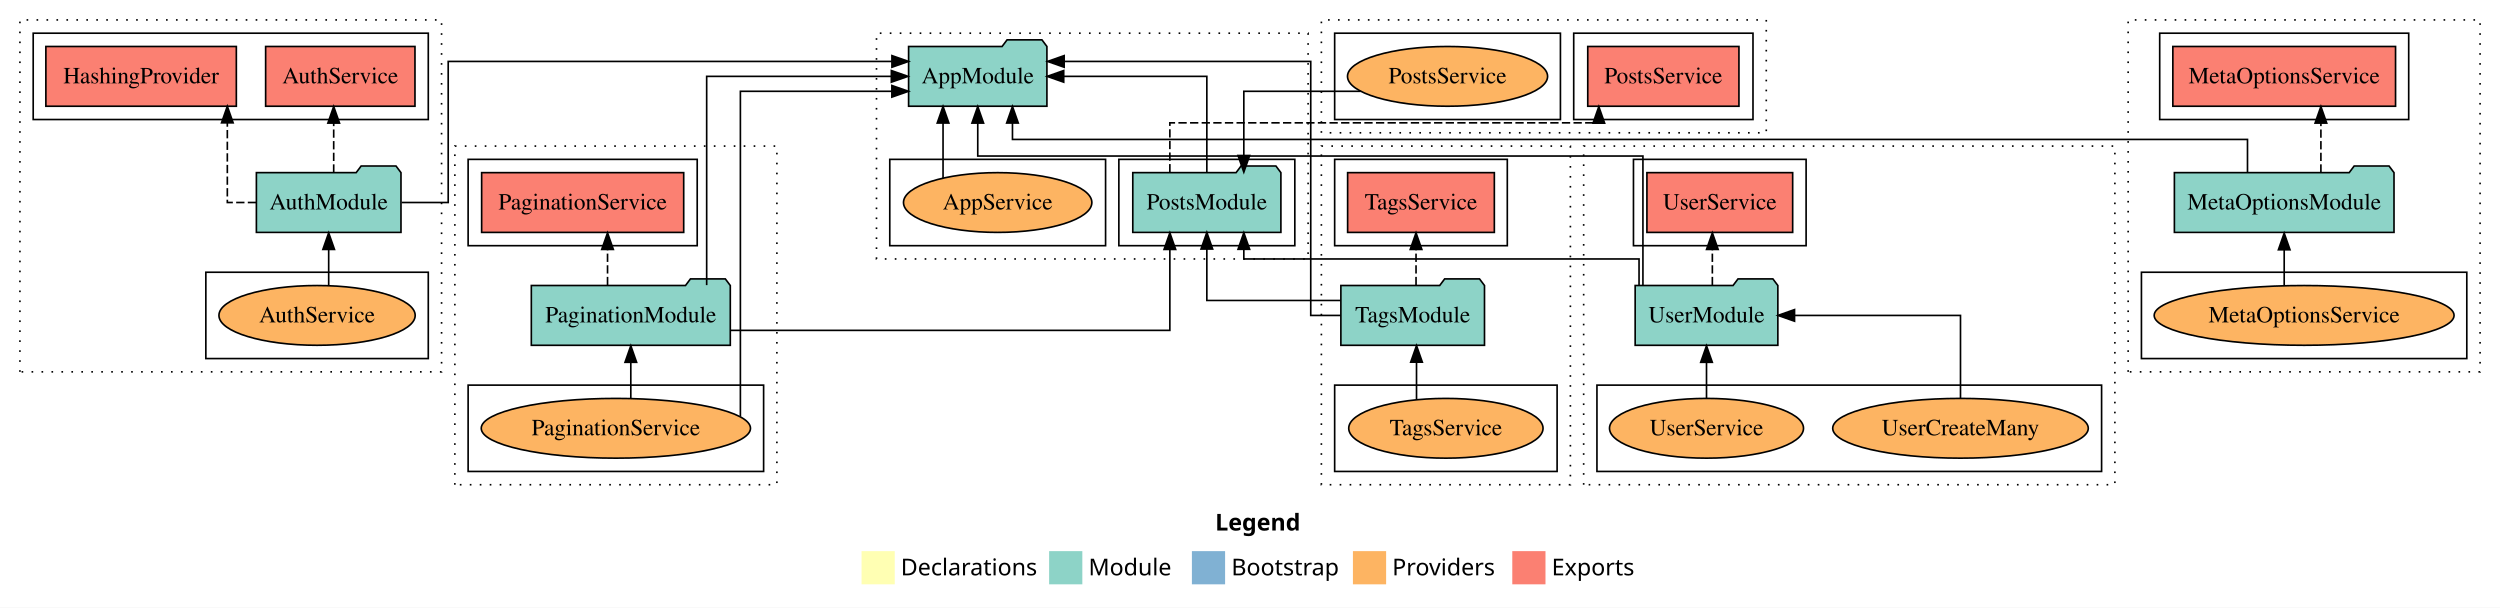
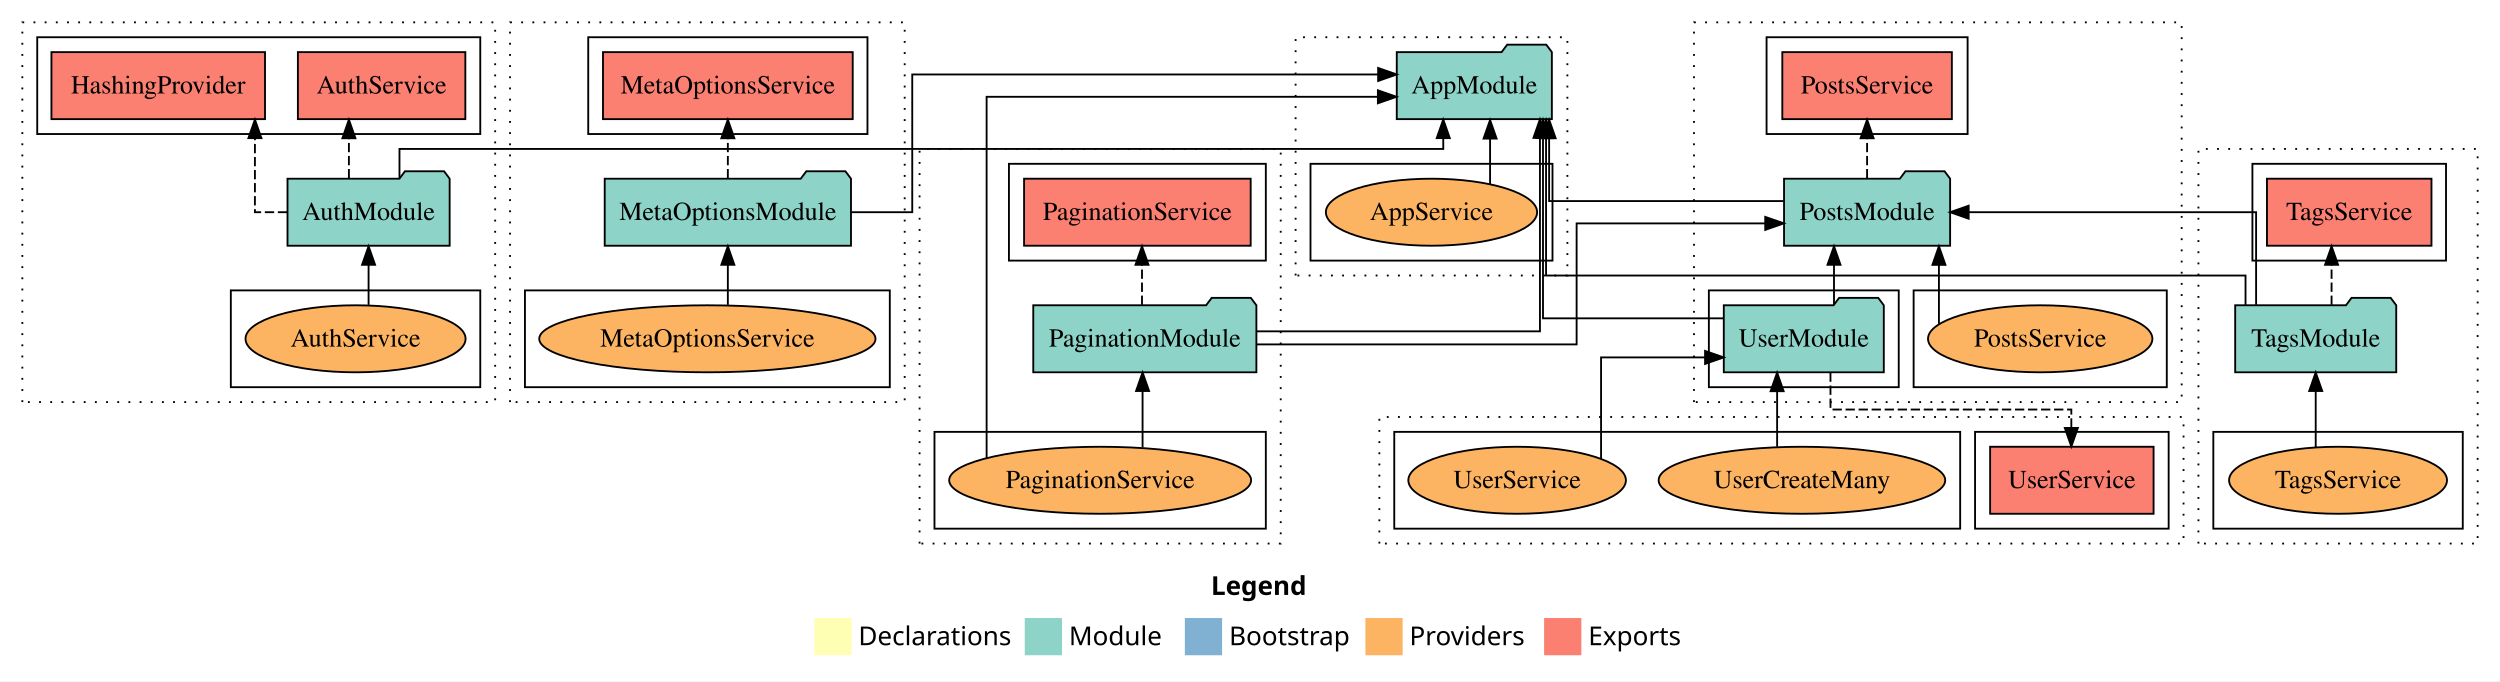
- <svg xmlns="http://www.w3.org/2000/svg" width="1506pt" height="366pt" viewBox="0.00 0.00 1506.00 366.00">
+ <svg xmlns="http://www.w3.org/2000/svg" width="1343pt" height="366pt" viewBox="0.00 0.00 1343.00 366.00">
  <g id="graph0" class="graph" transform="scale(1 1) rotate(0) translate(4 362)">
-     <polygon fill="white" stroke="transparent" points="-4,4 -4,-362 1502,-362 1502,4 -4,4" />
-     <text text-anchor="start" x="728.01" y="-42.4" font-family="Times-12" font-weight="bold" font-size="14.00">Legend</text>
-     <polygon fill="#ffffb3" stroke="transparent" points="515,-10 515,-30 535,-30 535,-10 515,-10" />
-     <text text-anchor="start" x="538.63" y="-15.4" font-family="Times-12" font-size="14.00">  Declarations</text>
-     <polygon fill="#8dd3c7" stroke="transparent" points="628,-10 628,-30 648,-30 648,-10 628,-10" />
-     <text text-anchor="start" x="651.73" y="-15.4" font-family="Times-12" font-size="14.00">  Module</text>
-     <polygon fill="#80b1d3" stroke="transparent" points="714,-10 714,-30 734,-30 734,-10 714,-10" />
-     <text text-anchor="start" x="737.78" y="-15.4" font-family="Times-12" font-size="14.00">  Bootstrap</text>
-     <polygon fill="#fdb462" stroke="transparent" points="811,-10 811,-30 831,-30 831,-10 811,-10" />
-     <text text-anchor="start" x="834.67" y="-15.4" font-family="Times-12" font-size="14.00">  Providers</text>
-     <polygon fill="#fb8072" stroke="transparent" points="907,-10 907,-30 927,-30 927,-10 907,-10" />
-     <text text-anchor="start" x="930.73" y="-15.4" font-family="Times-12" font-size="14.00">  Exports</text>
+     <polygon fill="white" stroke="transparent" points="-4,4 -4,-362 1339,-362 1339,4 -4,4" />
+     <text text-anchor="start" x="646.51" y="-42.4" font-family="Times-12" font-weight="bold" font-size="14.00">Legend</text>
+     <polygon fill="#ffffb3" stroke="transparent" points="433.5,-10 433.5,-30 453.5,-30 453.5,-10 433.5,-10" />
+     <text text-anchor="start" x="457.13" y="-15.4" font-family="Times-12" font-size="14.00">  Declarations</text>
+     <polygon fill="#8dd3c7" stroke="transparent" points="546.5,-10 546.5,-30 566.5,-30 566.5,-10 546.5,-10" />
+     <text text-anchor="start" x="570.23" y="-15.4" font-family="Times-12" font-size="14.00">  Module</text>
+     <polygon fill="#80b1d3" stroke="transparent" points="632.5,-10 632.5,-30 652.5,-30 652.5,-10 632.5,-10" />
+     <text text-anchor="start" x="656.28" y="-15.4" font-family="Times-12" font-size="14.00">  Bootstrap</text>
+     <polygon fill="#fdb462" stroke="transparent" points="729.5,-10 729.5,-30 749.5,-30 749.5,-10 729.5,-10" />
+     <text text-anchor="start" x="753.17" y="-15.4" font-family="Times-12" font-size="14.00">  Providers</text>
+     <polygon fill="#fb8072" stroke="transparent" points="825.5,-10 825.5,-30 845.5,-30 845.5,-10 825.5,-10" />
+     <text text-anchor="start" x="849.23" y="-15.4" font-family="Times-12" font-size="14.00">  Exports</text>
+     <g id="clust19" class="cluster">
+       <polygon fill="none" stroke="black" stroke-dasharray="1,5" points="490,-70 490,-282 684,-282 684,-70 490,-70" />
+     </g>
+     <g id="clust22" class="cluster">
+       <polygon fill="none" stroke="black" points="538,-222 538,-274 676,-274 676,-222 538,-222" />
+     </g>
+     <g id="clust24" class="cluster">
+       <polygon fill="none" stroke="black" points="498,-78 498,-130 676,-130 676,-78 498,-78" />
+     </g>
    <g id="clust31" class="cluster">
-       <polygon fill="none" stroke="black" stroke-dasharray="1,5" points="792,-70 792,-274 942,-274 942,-70 792,-70" />
+       <polygon fill="none" stroke="black" stroke-dasharray="1,5" points="1177,-70 1177,-282 1327,-282 1327,-70 1177,-70" />
    </g>
    <g id="clust34" class="cluster">
-       <polygon fill="none" stroke="black" points="800,-214 800,-266 904,-266 904,-214 800,-214" />
+       <polygon fill="none" stroke="black" points="1206,-222 1206,-274 1310,-274 1310,-222 1206,-222" />
    </g>
    <g id="clust36" class="cluster">
-       <polygon fill="none" stroke="black" points="800,-78 800,-130 934,-130 934,-78 800,-78" />
-     </g>
-     <g id="clust37" class="cluster">
-       <polygon fill="none" stroke="black" stroke-dasharray="1,5" points="950,-70 950,-274 1270,-274 1270,-70 950,-70" />
-     </g>
-     <g id="clust40" class="cluster">
-       <polygon fill="none" stroke="black" points="980,-214 980,-266 1084,-266 1084,-214 980,-214" />
-     </g>
-     <g id="clust42" class="cluster">
-       <polygon fill="none" stroke="black" points="958,-78 958,-130 1262,-130 1262,-78 958,-78" />
+       <polygon fill="none" stroke="black" points="1185,-78 1185,-130 1319,-130 1319,-78 1185,-78" />
+     </g>
+     <g id="clust25" class="cluster">
+       <polygon fill="none" stroke="black" stroke-dasharray="1,5" points="906,-146 906,-350 1168,-350 1168,-146 906,-146" />
+     </g>
+     <g id="clust27" class="cluster">
+       <polygon fill="none" stroke="black" points="914,-154 914,-206 1016,-206 1016,-154 914,-154" />
+     </g>
+     <g id="clust28" class="cluster">
+       <polygon fill="none" stroke="black" points="945,-290 945,-342 1053,-342 1053,-290 945,-290" />
+     </g>
+     <g id="clust30" class="cluster">
+       <polygon fill="none" stroke="black" points="1024,-154 1024,-206 1160,-206 1160,-154 1024,-154" />
    </g>
    <g id="clust7" class="cluster">
-       <polygon fill="none" stroke="black" stroke-dasharray="1,5" points="8,-138 8,-350 262,-350 262,-138 8,-138" />
-     </g>
-     <g id="clust12" class="cluster">
-       <polygon fill="none" stroke="black" points="120,-146 120,-198 254,-198 254,-146 120,-146" />
+       <polygon fill="none" stroke="black" stroke-dasharray="1,5" points="8,-146 8,-350 262,-350 262,-146 8,-146" />
    </g>
    <g id="clust10" class="cluster">
      <polygon fill="none" stroke="black" points="16,-290 16,-342 254,-342 254,-290 16,-290" />
    </g>
-     <g id="clust19" class="cluster">
-       <polygon fill="none" stroke="black" stroke-dasharray="1,5" points="270,-70 270,-274 464,-274 464,-70 270,-70" />
-     </g>
-     <g id="clust24" class="cluster">
-       <polygon fill="none" stroke="black" points="278,-78 278,-130 456,-130 456,-78 278,-78" />
-     </g>
-     <g id="clust22" class="cluster">
-       <polygon fill="none" stroke="black" points="278,-214 278,-266 416,-266 416,-214 278,-214" />
+     <g id="clust12" class="cluster">
+       <polygon fill="none" stroke="black" points="120,-154 120,-206 254,-206 254,-154 120,-154" />
    </g>
    <g id="clust13" class="cluster">
-       <polygon fill="none" stroke="black" stroke-dasharray="1,5" points="1278,-138 1278,-350 1490,-350 1490,-138 1278,-138" />
+       <polygon fill="none" stroke="black" stroke-dasharray="1,5" points="270,-146 270,-350 482,-350 482,-146 270,-146" />
+     </g>
+     <g id="clust18" class="cluster">
+       <polygon fill="none" stroke="black" points="278,-154 278,-206 474,-206 474,-154 278,-154" />
    </g>
    <g id="clust16" class="cluster">
-       <polygon fill="none" stroke="black" points="1297,-290 1297,-342 1447,-342 1447,-290 1297,-290" />
-     </g>
-     <g id="clust18" class="cluster">
-       <polygon fill="none" stroke="black" points="1286,-146 1286,-198 1482,-198 1482,-146 1286,-146" />
+       <polygon fill="none" stroke="black" points="312,-290 312,-342 462,-342 462,-290 312,-290" />
    </g>
    <g id="clust1" class="cluster">
-       <polygon fill="none" stroke="black" stroke-dasharray="1,5" points="524,-206 524,-342 784,-342 784,-206 524,-206" />
+       <polygon fill="none" stroke="black" stroke-dasharray="1,5" points="692,-214 692,-342 838,-342 838,-214 692,-214" />
    </g>
    <g id="clust6" class="cluster">
-       <polygon fill="none" stroke="black" points="532,-214 532,-266 662,-266 662,-214 532,-214" />
-     </g>
-     <g id="clust3" class="cluster">
-       <polygon fill="none" stroke="black" points="670,-214 670,-266 776,-266 776,-214 670,-214" />
-     </g>
-     <g id="clust25" class="cluster">
-       <polygon fill="none" stroke="black" stroke-dasharray="1,5" points="792,-282 792,-350 1060,-350 1060,-282 792,-282" />
-     </g>
-     <g id="clust28" class="cluster">
-       <polygon fill="none" stroke="black" points="944,-290 944,-342 1052,-342 1052,-290 944,-290" />
-     </g>
-     <g id="clust30" class="cluster">
-       <polygon fill="none" stroke="black" points="800,-290 800,-342 936,-342 936,-290 800,-290" />
+       <polygon fill="none" stroke="black" points="700,-222 700,-274 830,-274 830,-222 700,-222" />
+     </g>
+     <g id="clust37" class="cluster">
+       <polygon fill="none" stroke="black" stroke-dasharray="1,5" points="737,-70 737,-138 1169,-138 1169,-70 737,-70" />
+     </g>
+     <g id="clust40" class="cluster">
+       <polygon fill="none" stroke="black" points="1057,-78 1057,-130 1161,-130 1161,-78 1057,-78" />
+     </g>
+     <g id="clust42" class="cluster">
+       <polygon fill="none" stroke="black" points="745,-78 745,-130 1049,-130 1049,-78 745,-78" />
    </g>
    <g id="node1" class="node">
-       <polygon fill="#8dd3c7" stroke="black" points="237.55,-258 234.55,-262 213.55,-262 210.55,-258 150.45,-258 150.45,-222 237.55,-222 237.55,-258" />
-       <text text-anchor="middle" x="194" y="-235.8" font-family="Times,serif" font-size="14.00">AuthModule</text>
+       <polygon fill="#8dd3c7" stroke="black" points="237.55,-266 234.55,-270 213.55,-270 210.55,-266 150.45,-266 150.45,-230 237.55,-230 237.55,-266" />
+       <text text-anchor="middle" x="194" y="-243.8" font-family="Times,serif" font-size="14.00">AuthModule</text>
    </g>
    <g id="node7" class="node">
-       <polygon fill="#8dd3c7" stroke="black" points="626.66,-334 623.66,-338 602.66,-338 599.66,-334 543.34,-334 543.34,-298 626.66,-298 626.66,-334" />
-       <text text-anchor="middle" x="585" y="-311.8" font-family="Times,serif" font-size="14.00">AppModule</text>
+       <polygon fill="#8dd3c7" stroke="black" points="829.66,-334 826.66,-338 805.66,-338 802.66,-334 746.34,-334 746.34,-298 829.66,-298 829.66,-334" />
+       <text text-anchor="middle" x="788" y="-311.8" font-family="Times,serif" font-size="14.00">AppModule</text>
    </g>
    <g id="edge1" class="edge">
-       <path fill="none" stroke="black" d="M237.96,-240C252.95,-240 266,-240 266,-240 266,-240 266,-325 266,-325 266,-325 533.3,-325 533.3,-325" />
-       <polygon fill="black" stroke="black" points="533.3,-328.5 543.3,-325 533.3,-321.5 533.3,-328.5" />
+       <path fill="none" stroke="black" d="M210.6,-266.19C210.6,-274.28 210.6,-282 210.6,-282 210.6,-282 771.32,-282 771.32,-282 771.32,-282 771.32,-287.81 771.32,-287.81" />
+       <polygon fill="black" stroke="black" points="767.82,-287.81 771.32,-297.81 774.82,-287.81 767.82,-287.81" />
    </g>
    <g id="node10" class="node">
      <polygon fill="#fb8072" stroke="black" points="245.98,-334 156.02,-334 156.02,-298 245.98,-298 245.98,-334" />
      <text text-anchor="middle" x="201" y="-311.8" font-family="Times,serif" font-size="14.00">AuthService </text>
    </g>
    <g id="edge9" class="edge">
-       <path fill="none" stroke="black" stroke-dasharray="5,2" d="M197.02,-258.01C197.02,-258.01 197.02,-287.85 197.02,-287.85" />
-       <polygon fill="black" stroke="black" points="193.52,-287.85 197.02,-297.85 200.52,-287.85 193.52,-287.85" />
+       <path fill="none" stroke="black" stroke-dasharray="5,2" d="M183.43,-266.22C183.43,-266.22 183.43,-287.73 183.43,-287.73" />
+       <polygon fill="black" stroke="black" points="179.93,-287.73 183.43,-297.73 186.93,-287.73 179.93,-287.73" />
    </g>
    <g id="node11" class="node">
      <polygon fill="#fb8072" stroke="black" points="138.37,-334 23.63,-334 23.63,-298 138.37,-298 138.37,-334" />
      <text text-anchor="middle" x="81" y="-311.8" font-family="Times,serif" font-size="14.00">HashingProvider </text>
    </g>
    <g id="edge10" class="edge">
-       <path fill="none" stroke="black" stroke-dasharray="5,2" d="M150.27,-240C140.49,-240 132.94,-240 132.94,-240 132.94,-240 132.94,-287.99 132.94,-287.99" />
-       <polygon fill="black" stroke="black" points="129.44,-287.99 132.94,-297.99 136.44,-287.99 129.44,-287.99" />
+       <path fill="none" stroke="black" stroke-dasharray="5,2" d="M150.27,-248C140.49,-248 132.94,-248 132.94,-248 132.94,-248 132.94,-287.78 132.94,-287.78" />
+       <polygon fill="black" stroke="black" points="129.44,-287.78 132.94,-297.78 136.44,-287.78 129.44,-287.78" />
    </g>
    <g id="node2" class="node">
-       <polygon fill="#8dd3c7" stroke="black" points="1438.15,-258 1435.15,-262 1414.15,-262 1411.15,-258 1305.85,-258 1305.85,-222 1438.15,-222 1438.15,-258" />
-       <text text-anchor="middle" x="1372" y="-235.8" font-family="Times,serif" font-size="14.00">MetaOptionsModule</text>
+       <polygon fill="#8dd3c7" stroke="black" points="453.15,-266 450.15,-270 429.15,-270 426.15,-266 320.85,-266 320.85,-230 453.15,-230 453.15,-266" />
+       <text text-anchor="middle" x="387" y="-243.8" font-family="Times,serif" font-size="14.00">MetaOptionsModule</text>
    </g>
    <g id="edge2" class="edge">
-       <path fill="none" stroke="black" d="M1349.89,-258.11C1349.89,-267.9 1349.89,-278 1349.89,-278 1349.89,-278 605.91,-278 605.91,-278 605.91,-278 605.91,-287.89 605.91,-287.89" />
-       <polygon fill="black" stroke="black" points="602.41,-287.89 605.91,-297.89 609.41,-287.89 602.41,-287.89" />
+       <path fill="none" stroke="black" d="M453.35,-248C471.39,-248 486.06,-248 486.06,-248 486.06,-248 486.06,-322 486.06,-322 486.06,-322 736.33,-322 736.33,-322" />
+       <polygon fill="black" stroke="black" points="736.33,-325.5 746.33,-322 736.33,-318.5 736.33,-325.5" />
    </g>
    <g id="node13" class="node">
-       <polygon fill="#fb8072" stroke="black" points="1439.08,-334 1304.92,-334 1304.92,-298 1439.08,-298 1439.08,-334" />
-       <text text-anchor="middle" x="1372" y="-311.8" font-family="Times,serif" font-size="14.00">MetaOptionsService </text>
+       <polygon fill="#fb8072" stroke="black" points="454.08,-334 319.92,-334 319.92,-298 454.08,-298 454.08,-334" />
+       <text text-anchor="middle" x="387" y="-311.8" font-family="Times,serif" font-size="14.00">MetaOptionsService </text>
    </g>
    <g id="edge12" class="edge">
-       <path fill="none" stroke="black" stroke-dasharray="5,2" d="M1394.11,-258.01C1394.11,-258.01 1394.11,-287.85 1394.11,-287.85" />
-       <polygon fill="black" stroke="black" points="1390.61,-287.85 1394.11,-297.85 1397.61,-287.85 1390.61,-287.85" />
+       <path fill="none" stroke="black" stroke-dasharray="5,2" d="M387,-266.22C387,-266.22 387,-287.73 387,-287.73" />
+       <polygon fill="black" stroke="black" points="383.5,-287.73 387,-297.73 390.5,-287.73 383.5,-287.73" />
    </g>
    <g id="node3" class="node">
-       <polygon fill="#8dd3c7" stroke="black" points="435.93,-190 432.93,-194 411.93,-194 408.93,-190 316.07,-190 316.07,-154 435.93,-154 435.93,-190" />
-       <text text-anchor="middle" x="376" y="-167.8" font-family="Times,serif" font-size="14.00">PaginationModule</text>
+       <polygon fill="#8dd3c7" stroke="black" points="670.93,-198 667.93,-202 646.93,-202 643.93,-198 551.07,-198 551.07,-162 670.93,-162 670.93,-198" />
+       <text text-anchor="middle" x="611" y="-175.8" font-family="Times,serif" font-size="14.00">PaginationModule</text>
    </g>
    <g id="node4" class="node">
-       <polygon fill="#8dd3c7" stroke="black" points="767.61,-258 764.61,-262 743.61,-262 740.61,-258 678.39,-258 678.39,-222 767.61,-222 767.61,-258" />
-       <text text-anchor="middle" x="723" y="-235.8" font-family="Times,serif" font-size="14.00">PostsModule</text>
+       <polygon fill="#8dd3c7" stroke="black" points="1043.61,-266 1040.61,-270 1019.61,-270 1016.61,-266 954.39,-266 954.39,-230 1043.61,-230 1043.61,-266" />
+       <text text-anchor="middle" x="999" y="-243.8" font-family="Times,serif" font-size="14.00">PostsModule</text>
    </g>
    <g id="edge16" class="edge">
-       <path fill="none" stroke="black" d="M435.94,-163C529.76,-163 700.72,-163 700.72,-163 700.72,-163 700.72,-211.75 700.72,-211.75" />
-       <polygon fill="black" stroke="black" points="697.22,-211.75 700.72,-221.75 704.22,-211.75 697.22,-211.75" />
+       <path fill="none" stroke="black" d="M670.74,-177C739.46,-177 842.96,-177 842.96,-177 842.96,-177 842.96,-242 842.96,-242 842.96,-242 944.28,-242 944.28,-242" />
+       <polygon fill="black" stroke="black" points="944.28,-245.5 954.28,-242 944.28,-238.5 944.28,-245.5" />
    </g>
    <g id="edge3" class="edge">
-       <path fill="none" stroke="black" d="M421.7,-190.24C421.7,-228.99 421.7,-316 421.7,-316 421.7,-316 532.95,-316 532.95,-316" />
-       <polygon fill="black" stroke="black" points="532.95,-319.5 542.95,-316 532.95,-312.5 532.95,-319.5" />
+       <path fill="none" stroke="black" d="M670.97,-184C733.74,-184 823.26,-184 823.26,-184 823.26,-184 823.26,-287.92 823.26,-287.92" />
+       <polygon fill="black" stroke="black" points="819.76,-287.92 823.26,-297.92 826.76,-287.92 819.76,-287.92" />
    </g>
    <g id="node15" class="node">
-       <polygon fill="#fb8072" stroke="black" points="407.86,-258 286.14,-258 286.14,-222 407.86,-222 407.86,-258" />
-       <text text-anchor="middle" x="347" y="-235.8" font-family="Times,serif" font-size="14.00">PaginationService </text>
+       <polygon fill="#fb8072" stroke="black" points="667.86,-266 546.14,-266 546.14,-230 667.86,-230 667.86,-266" />
+       <text text-anchor="middle" x="607" y="-243.8" font-family="Times,serif" font-size="14.00">PaginationService </text>
    </g>
    <g id="edge14" class="edge">
-       <path fill="none" stroke="black" stroke-dasharray="5,2" d="M361.98,-190.22C361.98,-190.22 361.98,-211.73 361.98,-211.73" />
-       <polygon fill="black" stroke="black" points="358.48,-211.73 361.98,-221.73 365.48,-211.73 358.48,-211.73" />
+       <path fill="none" stroke="black" stroke-dasharray="5,2" d="M609.48,-198.22C609.48,-198.22 609.48,-219.73 609.48,-219.73" />
+       <polygon fill="black" stroke="black" points="605.98,-219.73 609.48,-229.73 612.98,-219.73 605.98,-219.73" />
    </g>
    <g id="edge4" class="edge">
-       <path fill="none" stroke="black" d="M723,-258.01C723,-280.49 723,-316 723,-316 723,-316 636.78,-316 636.78,-316" />
-       <polygon fill="black" stroke="black" points="636.78,-312.5 626.78,-316 636.78,-319.5 636.78,-312.5" />
+       <path fill="none" stroke="black" d="M954.12,-254C903.51,-254 828.19,-254 828.19,-254 828.19,-254 828.19,-287.73 828.19,-287.73" />
+       <polygon fill="black" stroke="black" points="824.69,-287.73 828.19,-297.73 831.69,-287.73 824.69,-287.73" />
    </g>
    <g id="node16" class="node">
-       <polygon fill="#fb8072" stroke="black" points="1043.54,-334 952.46,-334 952.46,-298 1043.54,-298 1043.54,-334" />
-       <text text-anchor="middle" x="998" y="-311.8" font-family="Times,serif" font-size="14.00">PostsService </text>
+       <polygon fill="#fb8072" stroke="black" points="1044.54,-334 953.46,-334 953.46,-298 1044.54,-298 1044.54,-334" />
+       <text text-anchor="middle" x="999" y="-311.8" font-family="Times,serif" font-size="14.00">PostsService </text>
    </g>
    <g id="edge19" class="edge">
-       <path fill="none" stroke="black" stroke-dasharray="5,2" d="M700.72,-258.15C700.72,-271.74 700.72,-288 700.72,-288 700.72,-288 959.13,-288 959.13,-288 959.13,-288 959.13,-288.98 959.13,-288.98" />
-       <polygon fill="black" stroke="black" points="955.63,-287.79 959.13,-297.79 962.63,-287.79 955.63,-287.79" />
+       <path fill="none" stroke="black" stroke-dasharray="5,2" d="M999,-266.22C999,-266.22 999,-287.73 999,-287.73" />
+       <polygon fill="black" stroke="black" points="995.5,-287.73 999,-297.73 1002.5,-287.73 995.5,-287.73" />
    </g>
    <g id="node5" class="node">
-       <polygon fill="#8dd3c7" stroke="black" points="890.26,-190 887.26,-194 866.26,-194 863.26,-190 803.74,-190 803.74,-154 890.26,-154 890.26,-190" />
-       <text text-anchor="middle" x="847" y="-167.8" font-family="Times,serif" font-size="14.00">TagsModule</text>
+       <polygon fill="#8dd3c7" stroke="black" points="1283.26,-198 1280.26,-202 1259.26,-202 1256.26,-198 1196.74,-198 1196.74,-162 1283.26,-162 1283.26,-198" />
+       <text text-anchor="middle" x="1240" y="-175.8" font-family="Times,serif" font-size="14.00">TagsModule</text>
    </g>
    <g id="edge17" class="edge">
-       <path fill="none" stroke="black" d="M803.63,-181C767.87,-181 723,-181 723,-181 723,-181 723,-211.98 723,-211.98" />
-       <polygon fill="black" stroke="black" points="719.5,-211.98 723,-221.98 726.5,-211.98 719.5,-211.98" />
+       <path fill="none" stroke="black" d="M1207.98,-198.22C1207.98,-218.37 1207.98,-248 1207.98,-248 1207.98,-248 1053.57,-248 1053.57,-248" />
+       <polygon fill="black" stroke="black" points="1053.57,-244.5 1043.57,-248 1053.57,-251.5 1053.57,-244.5" />
    </g>
    <g id="edge5" class="edge">
-       <path fill="none" stroke="black" d="M803.68,-172C793.52,-172 785.59,-172 785.59,-172 785.59,-172 785.59,-325 785.59,-325 785.59,-325 637.05,-325 637.05,-325" />
-       <polygon fill="black" stroke="black" points="637.05,-321.5 627.05,-325 637.05,-328.5 637.05,-321.5" />
+       <path fill="none" stroke="black" d="M1202.3,-198.19C1202.3,-206.28 1202.3,-214 1202.3,-214 1202.3,-214 826.54,-214 826.54,-214 826.54,-214 826.54,-287.76 826.54,-287.76" />
+       <polygon fill="black" stroke="black" points="823.05,-287.76 826.54,-297.76 830.05,-287.76 823.05,-287.76" />
    </g>
    <g id="node18" class="node">
-       <polygon fill="#fb8072" stroke="black" points="896.19,-258 807.81,-258 807.81,-222 896.19,-222 896.19,-258" />
-       <text text-anchor="middle" x="852" y="-235.8" font-family="Times,serif" font-size="14.00">TagsService </text>
+       <polygon fill="#fb8072" stroke="black" points="1302.19,-266 1213.81,-266 1213.81,-230 1302.19,-230 1302.19,-266" />
+       <text text-anchor="middle" x="1258" y="-243.8" font-family="Times,serif" font-size="14.00">TagsService </text>
    </g>
    <g id="edge21" class="edge">
-       <path fill="none" stroke="black" stroke-dasharray="5,2" d="M849.02,-190.22C849.02,-190.22 849.02,-211.73 849.02,-211.73" />
-       <polygon fill="black" stroke="black" points="845.52,-211.73 849.02,-221.73 852.52,-211.73 845.52,-211.73" />
+       <path fill="none" stroke="black" stroke-dasharray="5,2" d="M1248.52,-198.22C1248.52,-198.22 1248.52,-219.73 1248.52,-219.73" />
+       <polygon fill="black" stroke="black" points="1245.02,-219.73 1248.52,-229.73 1252.02,-219.73 1245.02,-219.73" />
    </g>
    <g id="node6" class="node">
-       <polygon fill="#8dd3c7" stroke="black" points="1066.98,-190 1063.98,-194 1042.98,-194 1039.98,-190 981.02,-190 981.02,-154 1066.98,-154 1066.98,-190" />
-       <text text-anchor="middle" x="1024" y="-167.8" font-family="Times,serif" font-size="14.00">UserModule</text>
+       <polygon fill="#8dd3c7" stroke="black" points="1007.98,-198 1004.98,-202 983.98,-202 980.98,-198 922.02,-198 922.02,-162 1007.98,-162 1007.98,-198" />
+       <text text-anchor="middle" x="965" y="-175.8" font-family="Times,serif" font-size="14.00">UserModule</text>
    </g>
    <g id="edge18" class="edge">
-       <path fill="none" stroke="black" d="M983.36,-190.19C983.36,-198.28 983.36,-206 983.36,-206 983.36,-206 745.28,-206 745.28,-206 745.28,-206 745.28,-211.81 745.28,-211.81" />
-       <polygon fill="black" stroke="black" points="741.78,-211.81 745.28,-221.81 748.78,-211.81 741.78,-211.81" />
+       <path fill="none" stroke="black" d="M981.22,-198.22C981.22,-198.22 981.22,-219.73 981.22,-219.73" />
+       <polygon fill="black" stroke="black" points="977.72,-219.73 981.22,-229.73 984.72,-219.73 977.72,-219.73" />
    </g>
    <g id="edge6" class="edge">
-       <path fill="none" stroke="black" d="M985.7,-190.06C985.7,-217.87 985.7,-268 985.7,-268 985.7,-268 585,-268 585,-268 585,-268 585,-287.85 585,-287.85" />
-       <polygon fill="black" stroke="black" points="581.5,-287.85 585,-297.85 588.5,-287.85 581.5,-287.85" />
+       <path fill="none" stroke="black" d="M921.82,-191C880.66,-191 824.9,-191 824.9,-191 824.9,-191 824.9,-287.82 824.9,-287.82" />
+       <polygon fill="black" stroke="black" points="821.4,-287.82 824.9,-297.82 828.4,-287.82 821.4,-287.82" />
    </g>
    <g id="node20" class="node">
-       <polygon fill="#fb8072" stroke="black" points="1075.9,-258 988.1,-258 988.1,-222 1075.9,-222 1075.9,-258" />
-       <text text-anchor="middle" x="1032" y="-235.8" font-family="Times,serif" font-size="14.00">UserService </text>
+       <polygon fill="#fb8072" stroke="black" points="1152.9,-122 1065.1,-122 1065.1,-86 1152.9,-86 1152.9,-122" />
+       <text text-anchor="middle" x="1109" y="-99.8" font-family="Times,serif" font-size="14.00">UserService </text>
    </g>
    <g id="edge23" class="edge">
-       <path fill="none" stroke="black" stroke-dasharray="5,2" d="M1027.52,-190.22C1027.52,-190.22 1027.52,-211.73 1027.52,-211.73" />
-       <polygon fill="black" stroke="black" points="1024.02,-211.73 1027.52,-221.73 1031.02,-211.73 1024.02,-211.73" />
+       <path fill="none" stroke="black" stroke-dasharray="5,2" d="M979.33,-161.89C979.33,-152.1 979.33,-142 979.33,-142 979.33,-142 1108.72,-142 1108.72,-142 1108.72,-142 1108.72,-132.11 1108.72,-132.11" />
+       <polygon fill="black" stroke="black" points="1112.22,-132.11 1108.72,-122.11 1105.22,-132.11 1112.22,-132.11" />
    </g>
    <g id="node8" class="node">
-       <ellipse fill="#fdb462" stroke="black" cx="597" cy="-240" rx="56.74" ry="18" />
-       <text text-anchor="middle" x="597" y="-235.8" font-family="Times,serif" font-size="14.00">AppService</text>
+       <ellipse fill="#fdb462" stroke="black" cx="765" cy="-248" rx="56.74" ry="18" />
+       <text text-anchor="middle" x="765" y="-243.8" font-family="Times,serif" font-size="14.00">AppService</text>
    </g>
    <g id="edge7" class="edge">
-       <path fill="none" stroke="black" d="M564.09,-254.65C564.09,-254.65 564.09,-287.9 564.09,-287.9" />
-       <polygon fill="black" stroke="black" points="560.59,-287.9 564.09,-297.9 567.59,-287.9 560.59,-287.9" />
+       <path fill="none" stroke="black" d="M796.47,-263.09C796.47,-263.09 796.47,-287.56 796.47,-287.56" />
+       <polygon fill="black" stroke="black" points="792.97,-287.56 796.47,-297.56 799.97,-287.56 792.97,-287.56" />
    </g>
    <g id="node9" class="node">
-       <ellipse fill="#fdb462" stroke="black" cx="367" cy="-104" rx="81.1" ry="18" />
-       <text text-anchor="middle" x="367" y="-99.8" font-family="Times,serif" font-size="14.00">PaginationService</text>
+       <ellipse fill="#fdb462" stroke="black" cx="587" cy="-104" rx="81.1" ry="18" />
+       <text text-anchor="middle" x="587" y="-99.8" font-family="Times,serif" font-size="14.00">PaginationService</text>
    </g>
    <g id="edge15" class="edge">
-       <path fill="none" stroke="black" d="M376,-122.22C376,-122.22 376,-143.73 376,-143.73" />
-       <polygon fill="black" stroke="black" points="372.5,-143.73 376,-153.73 379.5,-143.73 372.5,-143.73" />
+       <path fill="none" stroke="black" d="M609.79,-121.63C609.79,-121.63 609.79,-151.94 609.79,-151.94" />
+       <polygon fill="black" stroke="black" points="606.29,-151.94 609.79,-161.94 613.29,-151.94 606.29,-151.94" />
    </g>
    <g id="edge8" class="edge">
-       <path fill="none" stroke="black" d="M442.01,-111.22C442.01,-147.39 442.01,-307 442.01,-307 442.01,-307 533.26,-307 533.26,-307" />
-       <polygon fill="black" stroke="black" points="533.26,-310.5 543.26,-307 533.26,-303.5 533.26,-310.5" />
+       <path fill="none" stroke="black" d="M526.01,-115.97C526.01,-159.93 526.01,-310 526.01,-310 526.01,-310 736.2,-310 736.2,-310" />
+       <polygon fill="black" stroke="black" points="736.2,-313.5 746.2,-310 736.2,-306.5 736.2,-313.5" />
    </g>
    <g id="node12" class="node">
-       <ellipse fill="#fdb462" stroke="black" cx="187" cy="-172" rx="59.11" ry="18" />
-       <text text-anchor="middle" x="187" y="-167.8" font-family="Times,serif" font-size="14.00">AuthService</text>
+       <ellipse fill="#fdb462" stroke="black" cx="187" cy="-180" rx="59.11" ry="18" />
+       <text text-anchor="middle" x="187" y="-175.8" font-family="Times,serif" font-size="14.00">AuthService</text>
    </g>
    <g id="edge11" class="edge">
-       <path fill="none" stroke="black" d="M194,-190.22C194,-190.22 194,-211.73 194,-211.73" />
-       <polygon fill="black" stroke="black" points="190.5,-211.73 194,-221.73 197.5,-211.73 190.5,-211.73" />
+       <path fill="none" stroke="black" d="M194,-198.22C194,-198.22 194,-219.73 194,-219.73" />
+       <polygon fill="black" stroke="black" points="190.5,-219.73 194,-229.73 197.5,-219.73 190.5,-219.73" />
    </g>
    <g id="node14" class="node">
-       <ellipse fill="#fdb462" stroke="black" cx="1384" cy="-172" rx="90.33" ry="18" />
-       <text text-anchor="middle" x="1384" y="-167.8" font-family="Times,serif" font-size="14.00">MetaOptionsService</text>
+       <ellipse fill="#fdb462" stroke="black" cx="376" cy="-180" rx="90.33" ry="18" />
+       <text text-anchor="middle" x="376" y="-175.8" font-family="Times,serif" font-size="14.00">MetaOptionsService</text>
    </g>
    <g id="edge13" class="edge">
-       <path fill="none" stroke="black" d="M1372,-189.87C1372,-189.87 1372,-211.54 1372,-211.54" />
-       <polygon fill="black" stroke="black" points="1368.5,-211.54 1372,-221.54 1375.5,-211.54 1368.5,-211.54" />
+       <path fill="none" stroke="black" d="M387,-198.22C387,-198.22 387,-219.73 387,-219.73" />
+       <polygon fill="black" stroke="black" points="383.5,-219.73 387,-229.73 390.5,-219.73 383.5,-219.73" />
    </g>
    <g id="node17" class="node">
-       <ellipse fill="#fdb462" stroke="black" cx="868" cy="-316" rx="60.27" ry="18" />
-       <text text-anchor="middle" x="868" y="-311.8" font-family="Times,serif" font-size="14.00">PostsService</text>
+       <ellipse fill="#fdb462" stroke="black" cx="1092" cy="-180" rx="60.27" ry="18" />
+       <text text-anchor="middle" x="1092" y="-175.8" font-family="Times,serif" font-size="14.00">PostsService</text>
    </g>
    <g id="edge20" class="edge">
-       <path fill="none" stroke="black" d="M815.6,-307C782.24,-307 745.28,-307 745.28,-307 745.28,-307 745.28,-268.31 745.28,-268.31" />
-       <polygon fill="black" stroke="black" points="748.78,-268.31 745.28,-258.31 741.78,-268.31 748.78,-268.31" />
+       <path fill="none" stroke="black" d="M1037.59,-188.07C1037.59,-188.07 1037.59,-219.72 1037.59,-219.72" />
+       <polygon fill="black" stroke="black" points="1034.09,-219.72 1037.59,-229.72 1041.09,-219.72 1034.09,-219.72" />
    </g>
    <g id="node19" class="node">
-       <ellipse fill="#fdb462" stroke="black" cx="867" cy="-104" rx="58.53" ry="18" />
-       <text text-anchor="middle" x="867" y="-99.8" font-family="Times,serif" font-size="14.00">TagsService</text>
+       <ellipse fill="#fdb462" stroke="black" cx="1252" cy="-104" rx="58.53" ry="18" />
+       <text text-anchor="middle" x="1252" y="-99.8" font-family="Times,serif" font-size="14.00">TagsService</text>
    </g>
    <g id="edge22" class="edge">
-       <path fill="none" stroke="black" d="M849.31,-121.51C849.31,-121.51 849.31,-143.84 849.31,-143.84" />
-       <polygon fill="black" stroke="black" points="845.81,-143.84 849.31,-153.84 852.81,-143.84 845.81,-143.84" />
+       <path fill="none" stroke="black" d="M1240,-121.63C1240,-121.63 1240,-151.94 1240,-151.94" />
+       <polygon fill="black" stroke="black" points="1236.5,-151.94 1240,-161.94 1243.5,-151.94 1236.5,-151.94" />
    </g>
    <g id="node21" class="node">
-       <ellipse fill="#fdb462" stroke="black" cx="1177" cy="-104" rx="76.98" ry="18" />
-       <text text-anchor="middle" x="1177" y="-99.8" font-family="Times,serif" font-size="14.00">UserCreateMany</text>
+       <ellipse fill="#fdb462" stroke="black" cx="964" cy="-104" rx="76.98" ry="18" />
+       <text text-anchor="middle" x="964" y="-99.8" font-family="Times,serif" font-size="14.00">UserCreateMany</text>
    </g>
    <g id="edge24" class="edge">
-       <path fill="none" stroke="black" d="M1177,-122.22C1177,-142.37 1177,-172 1177,-172 1177,-172 1077.03,-172 1077.03,-172" />
-       <polygon fill="black" stroke="black" points="1077.03,-168.5 1067.03,-172 1077.03,-175.5 1077.03,-168.5" />
+       <path fill="none" stroke="black" d="M950.67,-122.01C950.67,-122.01 950.67,-151.85 950.67,-151.85" />
+       <polygon fill="black" stroke="black" points="947.17,-151.85 950.67,-161.85 954.17,-151.85 947.17,-151.85" />
    </g>
    <g id="node22" class="node">
-       <ellipse fill="#fdb462" stroke="black" cx="1024" cy="-104" rx="58.44" ry="18" />
-       <text text-anchor="middle" x="1024" y="-99.8" font-family="Times,serif" font-size="14.00">UserService</text>
+       <ellipse fill="#fdb462" stroke="black" cx="811" cy="-104" rx="58.44" ry="18" />
+       <text text-anchor="middle" x="811" y="-99.8" font-family="Times,serif" font-size="14.00">UserService</text>
    </g>
    <g id="edge25" class="edge">
-       <path fill="none" stroke="black" d="M1024,-122.22C1024,-122.22 1024,-143.73 1024,-143.73" />
-       <polygon fill="black" stroke="black" points="1020.5,-143.73 1024,-153.73 1027.5,-143.73 1020.5,-143.73" />
+       <path fill="none" stroke="black" d="M856.09,-115.5C856.09,-134.41 856.09,-170 856.09,-170 856.09,-170 911.96,-170 911.96,-170" />
+       <polygon fill="black" stroke="black" points="911.96,-173.5 921.96,-170 911.96,-166.5 911.96,-173.5" />
    </g>
  </g>
</svg>
